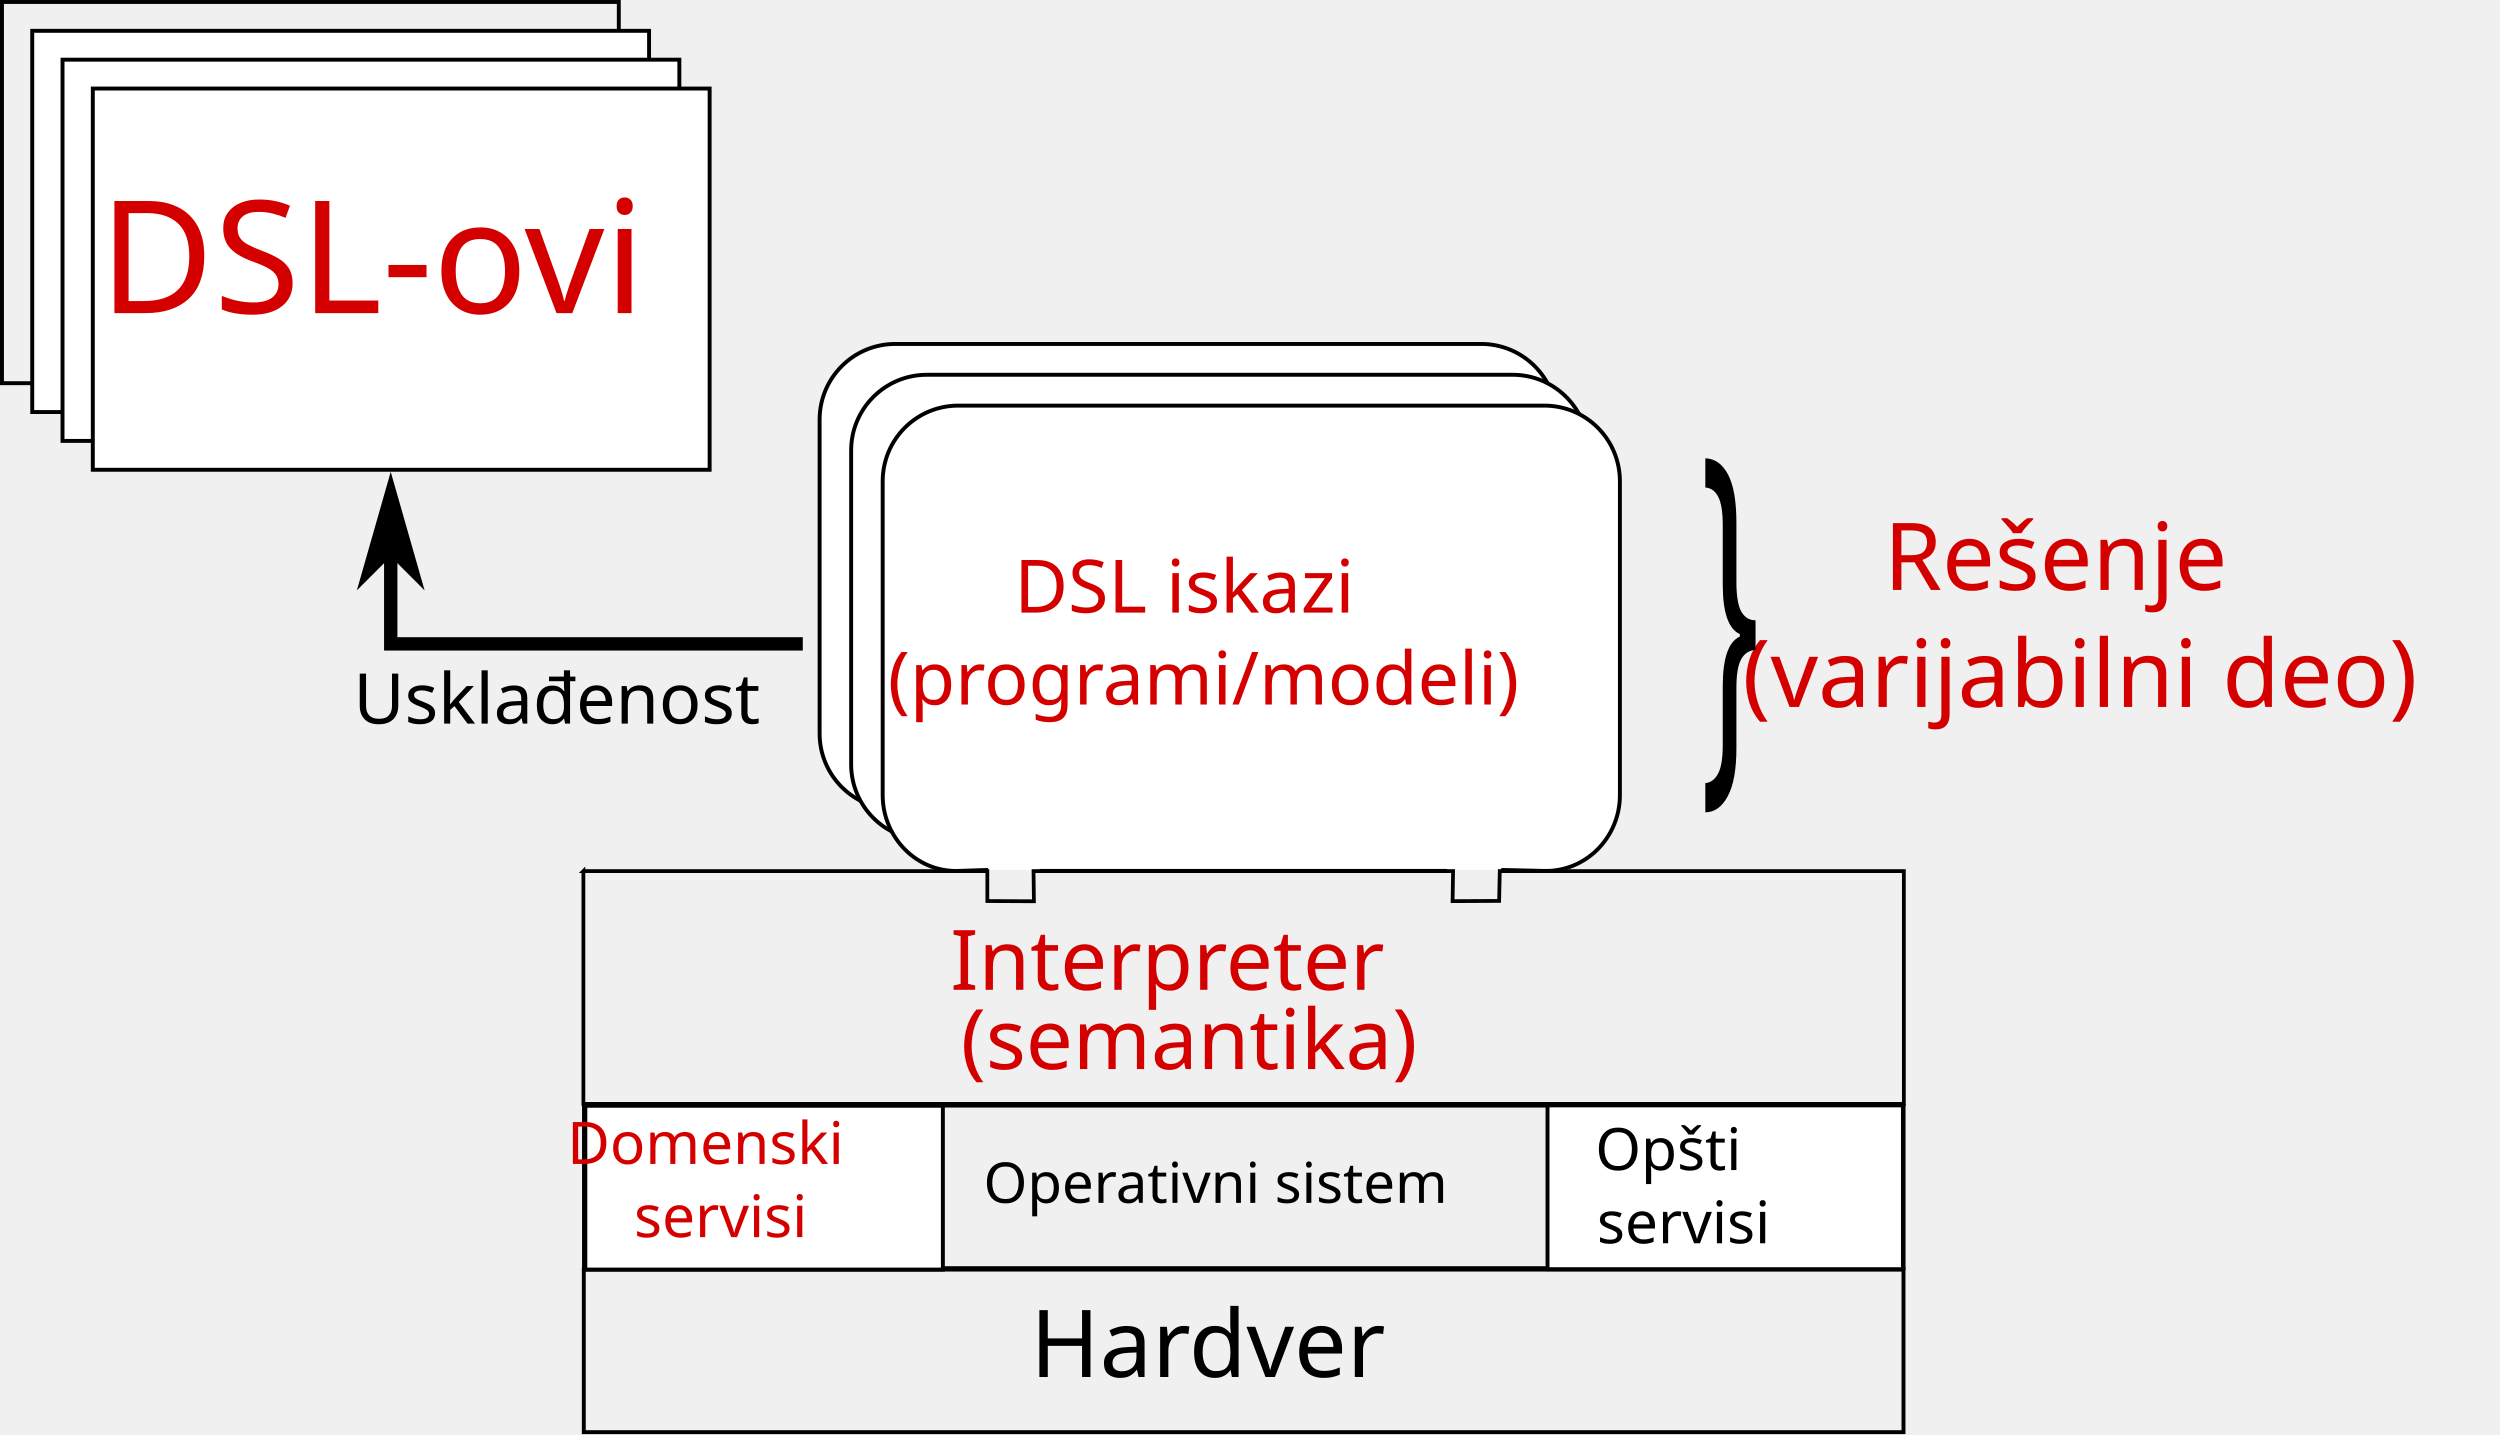
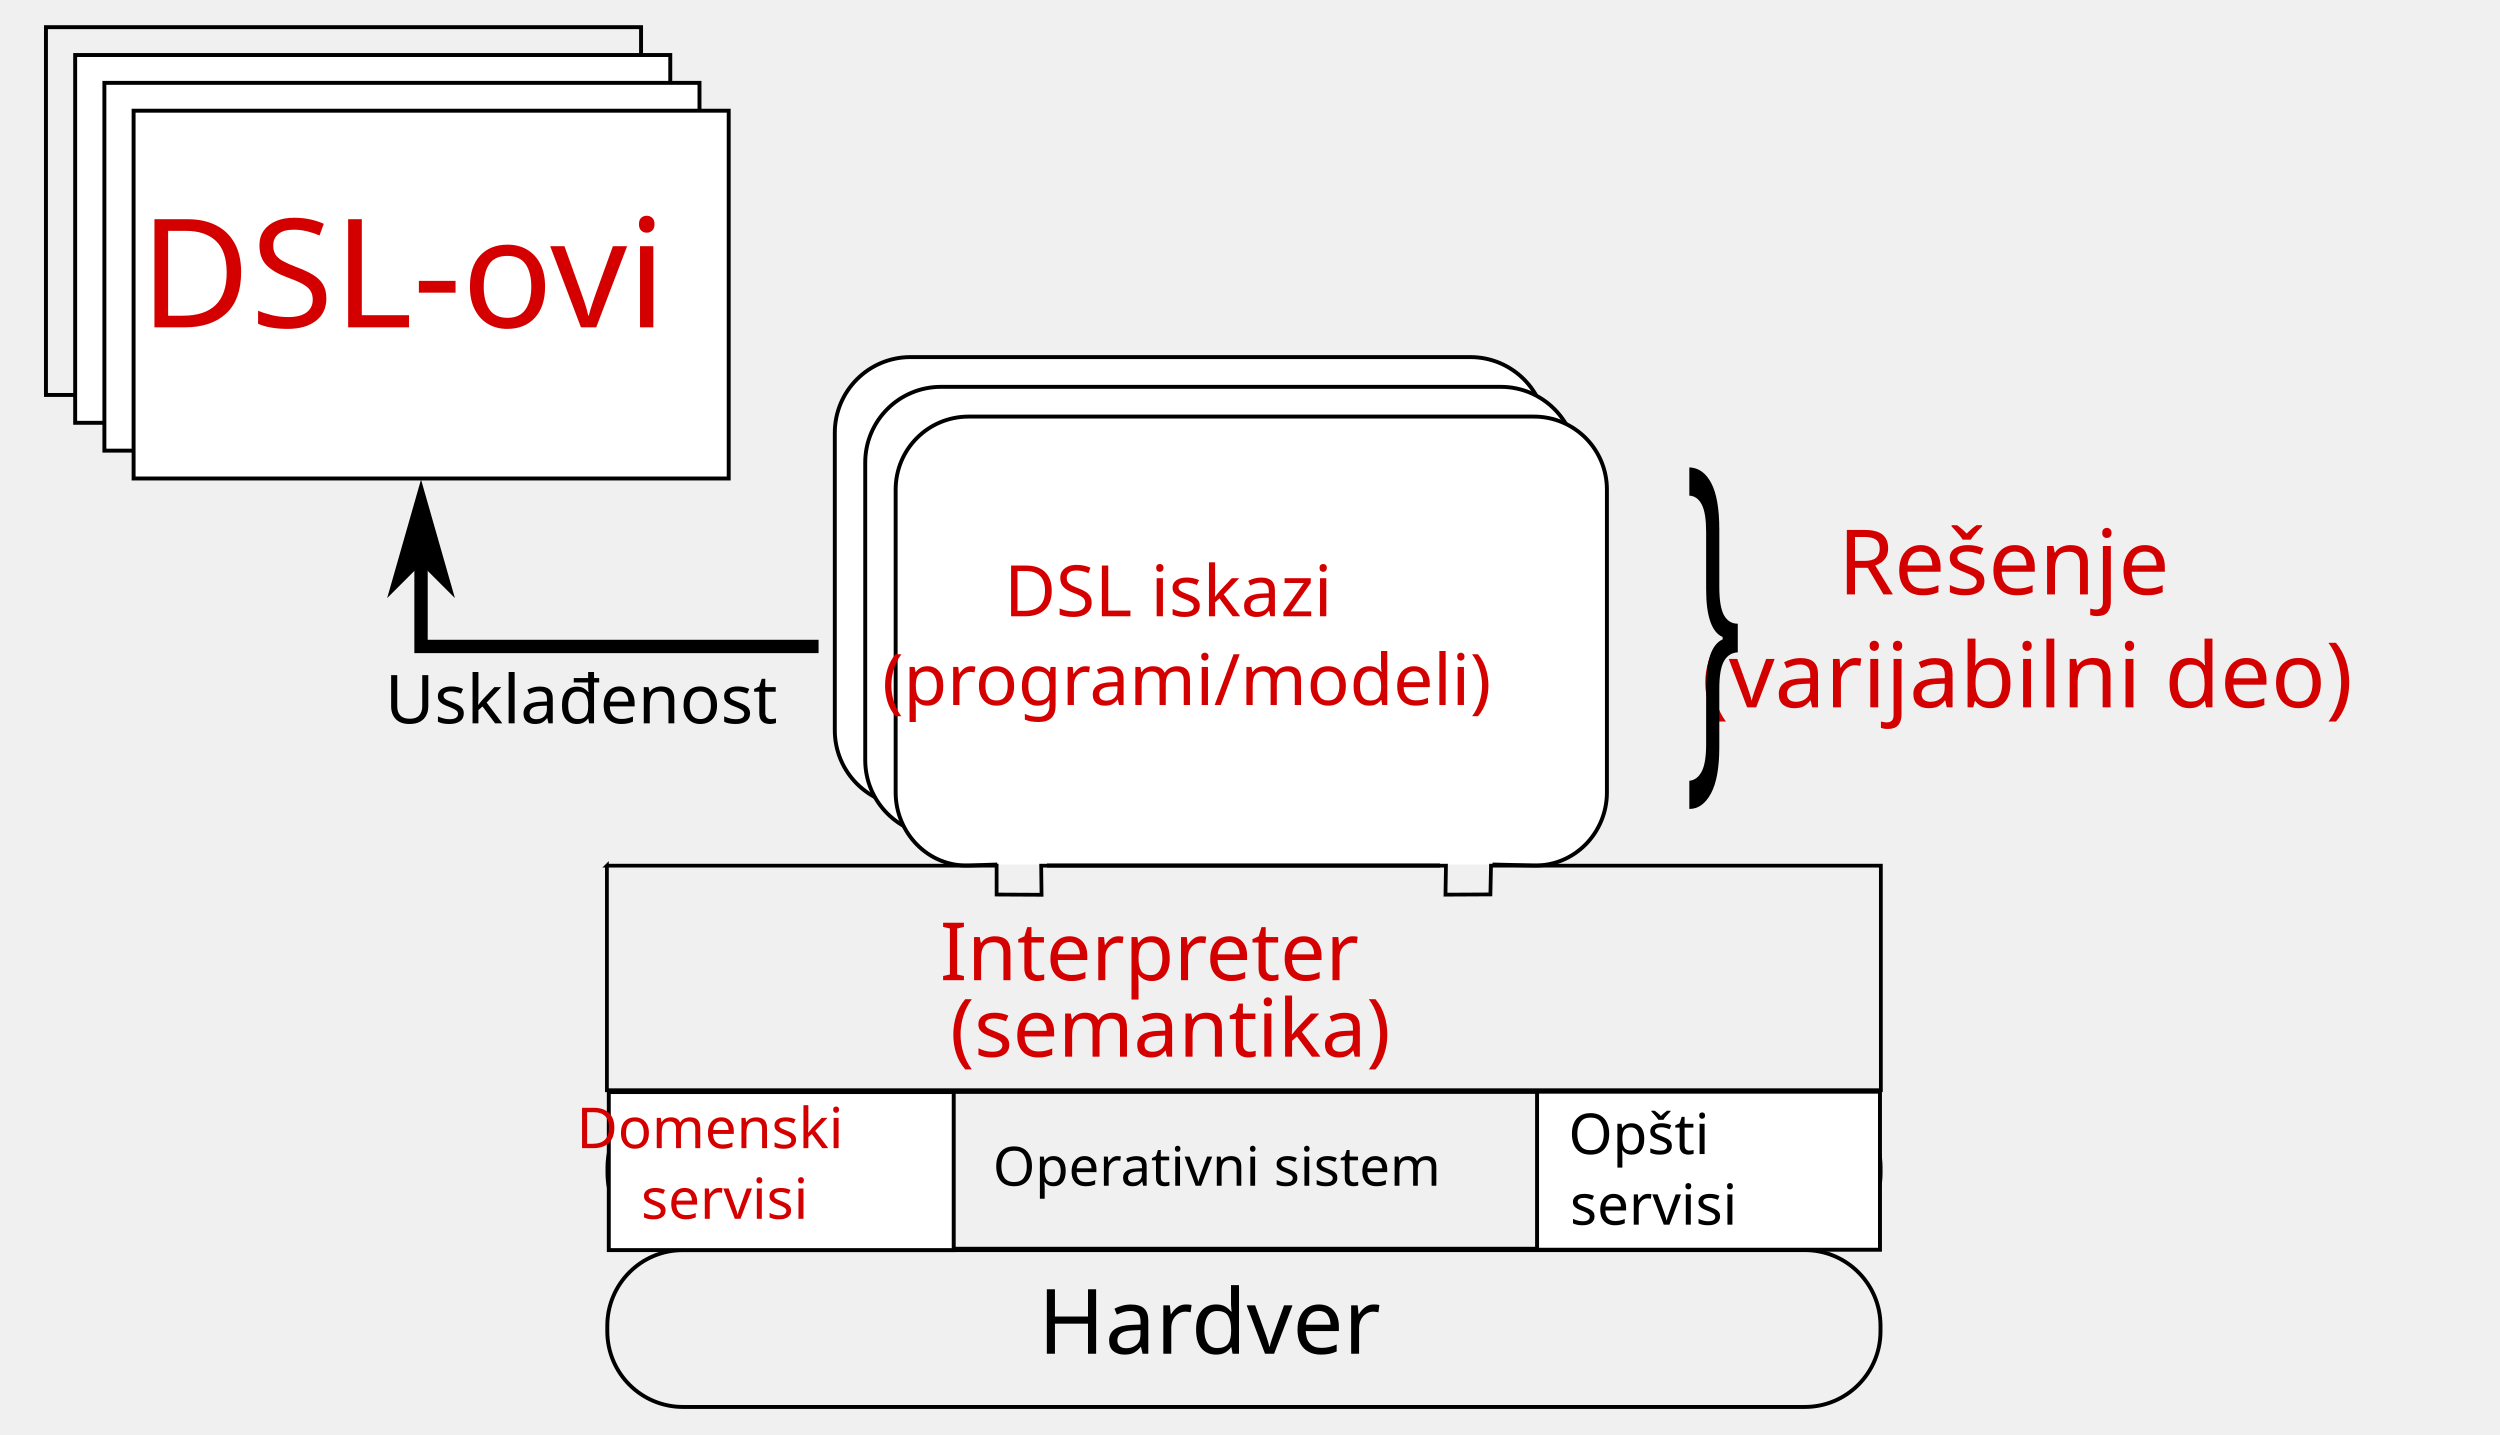
<svg xmlns="http://www.w3.org/2000/svg" width="637.048" height="365.44" id="svg5670" version="1.1">
  <defs id="defs5672">
    <marker orient="auto" refY="0" refX="0" id="Arrow1Mend" style="overflow:visible">
      <path id="path3903" d="M 0,0 5,-5 -12.5,0 5,5 0,0 z" style="fill-rule:evenodd;stroke:#000000;stroke-width:1pt" transform="matrix(-0.4,0,0,-0.4,-4,0)" />
    </marker>
    <marker orient="auto" refY="0" refX="0" id="marker5590" style="overflow:visible">
      <path id="path5592" d="M 0,0 5,-5 -12.5,0 5,5 0,0 z" style="fill-rule:evenodd;stroke:#000000;stroke-width:1pt" transform="matrix(-0.4,0,0,-0.4,-4,0)" />
    </marker>
    <marker orient="auto" refY="0" refX="0" id="marker5594" style="overflow:visible">
      <path id="path5596" d="M 0,0 5,-5 -12.5,0 5,5 0,0 z" style="fill-rule:evenodd;stroke:#000000;stroke-width:1pt" transform="matrix(-0.4,0,0,-0.4,-4,0)" />
    </marker>
    <marker orient="auto" refY="0" refX="0" id="marker5598" style="overflow:visible">
      <path id="path5600" d="M 0,0 5,-5 -12.5,0 5,5 0,0 z" style="fill-rule:evenodd;stroke:#000000;stroke-width:1pt" transform="matrix(-0.4,0,0,-0.4,-4,0)" />
    </marker>
    <marker orient="auto" refY="0" refX="0" id="marker5602" style="overflow:visible">
      <path id="path5604" d="M 0,0 5,-5 -12.5,0 5,5 0,0 z" style="fill-rule:evenodd;stroke:#000000;stroke-width:1pt" transform="matrix(-0.4,0,0,-0.4,-4,0)" />
    </marker>
  </defs>
  <g id="layer1" transform="translate(-24.39871,-79.92244)">
-     <rect style="fill:none;stroke:#000000;stroke-width:1px;stroke-linecap:butt;stroke-linejoin:miter;stroke-opacity:1" id="rect2993-4-6" width="157.18" height="97.143" x="24.899" y="80.422" />
-     <rect style="fill:#ffffff;fill-opacity:1;stroke:#000000;stroke-width:1px;stroke-linecap:butt;stroke-linejoin:miter;stroke-opacity:1" id="rect2993-4-1-86" width="157.18" height="97.143" x="32.615" y="87.777" />
-     <rect style="fill:#ffffff;fill-opacity:1;stroke:#000000;stroke-width:1px;stroke-linecap:butt;stroke-linejoin:miter;stroke-opacity:1" id="rect2993-4-1-8-9" width="157.18" height="97.143" x="40.331" y="95.131" />
-     <rect style="fill:#ffffff;fill-opacity:1;stroke:#000000;stroke-width:1px;stroke-linecap:butt;stroke-linejoin:miter;stroke-opacity:1" id="rect2993-4-1-8-1-9" width="157.18" height="97.143" x="48.047" y="102.486" />
-     <text xml:space="preserve" style="font-size:40px;font-style:normal;font-weight:normal;line-height:125%;letter-spacing:0px;word-spacing:0px;fill:#d40000;fill-opacity:1;stroke:none;font-family:Sans" x="49.679" y="159.708" id="text3067-2">
-       <tspan id="tspan3069-4" x="49.679" y="159.708">DSL-ovi</tspan>
-     </text>
-     <rect rx="19.286" id="rect5366" style="fill:#ffffff;fill-opacity:1;stroke:#000000;stroke-opacity:1" width="187.857" height="118.571" x="233.251" y="167.565" ry="19.286" />
-     <rect rx="19.286" id="rect3087-5" style="fill:#ffffff;fill-opacity:1;stroke:#000000;stroke-opacity:1" width="187.857" height="118.571" x="241.287" y="175.423" ry="19.286" />
-     <path style="fill:#ffffff;fill-opacity:1;stroke:#000000;stroke-opacity:1" d="m 393.076,301.851 -103.793,0 m -13.132,-0.253 -7.542,0.253 c -10.678,0.358 -19.286,-8.601 -19.286,-19.286 l 0,-80 c 0,-10.684 8.601,-19.286 19.286,-19.286 l 149.286,0 c 10.684,0 19.286,8.601 19.286,19.286 l 0,80 c 0,10.684 -8.604,19.533 -19.286,19.286 l -10.928,-0.253" id="rect3087-4-2" />
-     <text xml:space="preserve" style="font-size:18.743px;font-style:normal;font-weight:normal;text-align:center;line-height:125%;letter-spacing:0px;word-spacing:0px;text-anchor:middle;fill:#d40000;fill-opacity:1;stroke:none;font-family:Sans" x="343.255" y="236.022" id="text3114-5">
-       <tspan id="tspan3116-0" x="343.255" y="236.022">DSL iskazi</tspan>
-       <tspan x="343.255" y="259.451" id="tspan3118-5">(programi/modeli)</tspan>
-     </text>
-     <path style="fill:none;stroke:#000000;stroke-width:3.4;stroke-linecap:butt;stroke-linejoin:miter;stroke-miterlimit:4;stroke-opacity:1;stroke-dasharray:none;marker-end:url(#Arrow1Mend)" d="m 228.965,243.994 -105,0 0,-37.143" id="path3120-8" />
-     <text xml:space="preserve" style="font-size:17.849px;font-style:normal;font-weight:normal;line-height:125%;letter-spacing:0px;word-spacing:0px;fill:#000000;fill-opacity:1;stroke:none;font-family:Sans" x="114.462" y="264.308" id="text4520-6">
-       <tspan id="tspan4522-0" x="114.462" y="264.308">Usklađenost</tspan>
-     </text>
-     <path style="color:#000000;fill:none;stroke:#000000;stroke-width:0.959px;stroke-linecap:butt;stroke-linejoin:miter;stroke-miterlimit:4;stroke-opacity:1;stroke-dasharray:none;stroke-dashoffset:0;marker:none;visibility:visible;display:inline;overflow:visible;enable-background:accumulate" d="m 173.058,301.896 0,59.312 336.478,0 0,-59.312 -102.967,0 -0.16,7.594 -11.865,0.062 0.128,-7.656 -106.911,0 0.096,7.688 -11.865,-0.062 0,-7.625 -102.935,0 z" id="rect4891-96" />
-     <text xml:space="preserve" style="font-size:23.854px;font-style:normal;font-weight:normal;text-align:center;line-height:125%;letter-spacing:0px;word-spacing:0px;text-anchor:middle;fill:#d40000;fill-opacity:1;stroke:none;font-family:Sans" x="569.908" y="230.249" id="text4906-6">
-       <tspan x="569.908" y="230.249" id="tspan4910-4">Rešenje</tspan>
-       <tspan x="569.908" y="260.067" id="tspan6050">(varijabilni deo)</tspan>
-     </text>
-     <text xml:space="preserve" style="font-size:64.333px;font-style:normal;font-weight:normal;line-height:125%;letter-spacing:0px;word-spacing:0px;fill:#000000;fill-opacity:1;stroke:none;font-family:Sans" x="736.079" y="168.236" id="text4936-0-1" transform="scale(0.6217664,1.608321)">
-       <tspan id="tspan4938-2-7" x="736.079" y="168.236">}</tspan>
-     </text>
-     <text xml:space="preserve" style="font-size:21.261px;font-style:normal;font-weight:normal;text-align:center;line-height:95%;letter-spacing:0px;word-spacing:0px;text-anchor:middle;fill:#d40000;fill-opacity:1;stroke:none;font-family:Sans" x="341.215" y="332.148" id="text4961-6">
-       <tspan x="341.215" y="332.148" id="tspan4965-7">Interpreter</tspan>
-       <tspan x="341.215" y="352.346" id="tspan6048">(semantika)</tspan>
-     </text>
-     <rect style="color:#000000;fill:none;stroke:#000000;stroke-width:1px;stroke-linecap:butt;stroke-linejoin:miter;stroke-miterlimit:4;stroke-opacity:1;stroke-dasharray:none;stroke-dashoffset:0;marker:none;visibility:visible;display:inline;overflow:visible;enable-background:accumulate" id="rect6000" width="336.25" height="41.429" x="173.214" y="361.648" rx="19.286" ry="0" />
-     <text xml:space="preserve" style="font-size:14.332px;font-style:normal;font-weight:normal;line-height:125%;letter-spacing:0px;word-spacing:0px;fill:#000000;fill-opacity:1;stroke:none;font-family:Sans" x="275.013" y="386.432" id="text6002">
-       <tspan id="tspan6004" x="275.013" y="386.432">Operativni sistem</tspan>
-     </text>
-     <rect style="color:#000000;fill:none;stroke:#000000;stroke-width:1px;stroke-linecap:butt;stroke-linejoin:miter;stroke-miterlimit:4;stroke-opacity:1;stroke-dasharray:none;stroke-dashoffset:0;marker:none;visibility:visible;display:inline;overflow:visible;enable-background:accumulate" id="rect6000-4" width="336.281" height="41.429" x="173.162" y="403.434" rx="19.286" ry="0" />
-     <text xml:space="preserve" style="font-size:23.849px;font-style:normal;font-weight:normal;line-height:125%;letter-spacing:0px;word-spacing:0px;fill:#000000;fill-opacity:1;stroke:none;font-family:Sans" x="286.942" y="430.805" id="text6024">
-       <tspan id="tspan6026" x="286.942" y="430.805">Hardver</tspan>
-     </text>
-     <rect style="color:#000000;fill:#ffffff;stroke:#000000;stroke-width:1px;stroke-linecap:butt;stroke-linejoin:miter;stroke-miterlimit:4;stroke-opacity:1;stroke-dasharray:none;stroke-dashoffset:0;marker:none;visibility:visible;display:inline;overflow:visible;enable-background:accumulate" id="rect6028" width="91.104" height="41.741" x="173.555" y="361.693" rx="0" />
-     <text xml:space="preserve" style="font-size:14.923px;font-style:normal;font-weight:normal;text-align:center;line-height:125%;letter-spacing:0px;word-spacing:0px;text-anchor:middle;fill:#d40000;fill-opacity:1;stroke:none;font-family:Sans" x="217.74" y="376.507" id="text4967-1-8">
-       <tspan id="tspan4969-9-4" x="217.74" y="376.507">Domenski</tspan>
-       <tspan x="217.74" y="395.161" id="tspan4971-8-7">servisi</tspan>
-     </text>
-     <rect style="color:#000000;fill:#ffffff;stroke:#000000;stroke-width:1px;stroke-linecap:butt;stroke-linejoin:miter;stroke-miterlimit:4;stroke-opacity:1;stroke-dasharray:none;stroke-dashoffset:0;marker:none;visibility:visible;display:inline;overflow:visible;enable-background:accumulate" id="rect6028-3" width="90.568" height="41.741" x="418.734" y="361.596" rx="0" />
-     <text xml:space="preserve" style="font-size:14.923px;font-style:normal;font-weight:normal;text-align:center;line-height:125%;letter-spacing:0px;word-spacing:0px;text-anchor:middle;fill:#000000;fill-opacity:1;stroke:none;font-family:Sans" x="463.102" y="378.07" id="text4967-1-3-8">
-       <tspan id="tspan4969-9-6-8" x="463.102" y="378.07">Opšti</tspan>
-       <tspan x="463.102" y="396.723" id="tspan4971-8-4-8">servisi</tspan>
-     </text>
+     <g id="g4211" transform="matrix(0.9647782,0,0,0.9647491,12.08716,9.258372)">
+       <rect y="80.422" x="24.899" height="97.143" width="157.18" id="rect2993-4-6" style="fill:none;stroke:#000000;stroke-width:1.037px;stroke-linecap:butt;stroke-linejoin:miter;stroke-opacity:1" />
+       <rect y="87.777" x="32.615" height="97.143" width="157.18" id="rect2993-4-1-86" style="fill:#ffffff;fill-opacity:1;stroke:#000000;stroke-width:1.037px;stroke-linecap:butt;stroke-linejoin:miter;stroke-opacity:1" />
+       <rect y="95.131" x="40.331" height="97.143" width="157.18" id="rect2993-4-1-8-9" style="fill:#ffffff;fill-opacity:1;stroke:#000000;stroke-width:1.037px;stroke-linecap:butt;stroke-linejoin:miter;stroke-opacity:1" />
+       <rect y="102.486" x="48.047" height="97.143" width="157.18" id="rect2993-4-1-8-1-9" style="fill:#ffffff;fill-opacity:1;stroke:#000000;stroke-width:1.037px;stroke-linecap:butt;stroke-linejoin:miter;stroke-opacity:1" />
+       <text id="text3067-2" y="159.708" x="49.679" style="font-style:normal;font-weight:normal;font-size:40px;line-height:125%;font-family:Sans;letter-spacing:0px;word-spacing:0px;fill:#d40000;fill-opacity:1;stroke:none" xml:space="preserve">
+         <tspan y="159.708" x="49.679" id="tspan3069-4">DSL-ovi</tspan>
+       </text>
+       <rect ry="19.99" y="167.565" x="233.251" height="118.571" width="187.857" style="fill:#ffffff;fill-opacity:1;stroke:#000000;stroke-width:1.037;stroke-opacity:1" id="rect5366" rx="19.99" />
+       <rect ry="19.99" y="175.423" x="241.287" height="118.571" width="187.857" style="fill:#ffffff;fill-opacity:1;stroke:#000000;stroke-width:1.037;stroke-opacity:1" id="rect3087-5" rx="19.99" />
+       <path id="rect3087-4-2" d="m 393.076,301.851 -103.793,0 m -13.132,-0.253 -7.542,0.253 c -10.678,0.358 -19.286,-8.601 -19.286,-19.286 l 0,-80 c 0,-10.684 8.601,-19.286 19.286,-19.286 l 149.286,0 c 10.684,0 19.286,8.601 19.286,19.286 l 0,80 c 0,10.684 -8.604,19.533 -19.286,19.286 l -10.928,-0.253" style="fill:#ffffff;fill-opacity:1;stroke:#000000;stroke-width:1.037;stroke-opacity:1" />
+       <text id="text3114-5" y="236.022" x="343.255" style="font-style:normal;font-weight:normal;font-size:18.743px;line-height:125%;font-family:Sans;text-align:center;letter-spacing:0px;word-spacing:0px;text-anchor:middle;fill:#d40000;fill-opacity:1;stroke:none" xml:space="preserve">
+         <tspan y="236.022" x="343.255" id="tspan3116-0">DSL iskazi</tspan>
+         <tspan id="tspan3118-5" y="259.451" x="343.255">(programi/modeli)</tspan>
+       </text>
+       <path id="path3120-8" d="m 228.965,243.994 -105,0 0,-37.143" style="fill:none;stroke:#000000;stroke-width:3.524;stroke-linecap:butt;stroke-linejoin:miter;stroke-miterlimit:4;stroke-dasharray:none;stroke-opacity:1;marker-end:url(#Arrow1Mend)" />
+       <text id="text4520-6" y="264.308" x="114.462" style="font-style:normal;font-weight:normal;font-size:17.849px;line-height:125%;font-family:Sans;letter-spacing:0px;word-spacing:0px;fill:#000000;fill-opacity:1;stroke:none" xml:space="preserve">
+         <tspan y="264.308" x="114.462" id="tspan4522-0">Usklađenost</tspan>
+       </text>
+       <path id="rect4891-96" d="m 173.058,301.896 0,59.312 336.478,0 0,-59.312 -102.967,0 -0.16,7.594 -11.865,0.062 0.128,-7.656 -106.911,0 0.096,7.688 -11.865,-0.062 0,-7.625 -102.935,0 z" style="color:#000000;display:inline;overflow:visible;visibility:visible;fill:none;stroke:#000000;stroke-width:0.994px;stroke-linecap:butt;stroke-linejoin:miter;stroke-miterlimit:4;stroke-dasharray:none;stroke-dashoffset:0;stroke-opacity:1;marker:none;enable-background:accumulate" />
+       <text id="text4906-6" y="230.249" x="569.908" style="font-style:normal;font-weight:normal;font-size:23.854px;line-height:125%;font-family:Sans;text-align:center;letter-spacing:0px;word-spacing:0px;text-anchor:middle;fill:#d40000;fill-opacity:1;stroke:none" xml:space="preserve">
+         <tspan id="tspan4910-4" y="230.249" x="569.908">Rešenje</tspan>
+         <tspan id="tspan6050" y="260.067" x="569.908">(varijabilni deo)</tspan>
+       </text>
+       <text transform="scale(0.6217664,1.608321)" id="text4936-0-1" y="168.236" x="736.079" style="font-style:normal;font-weight:normal;font-size:64.333px;line-height:125%;font-family:Sans;letter-spacing:0px;word-spacing:0px;fill:#000000;fill-opacity:1;stroke:none" xml:space="preserve">
+         <tspan y="168.236" x="736.079" id="tspan4938-2-7">}</tspan>
+       </text>
+       <text id="text4961-6" y="332.148" x="341.215" style="font-style:normal;font-weight:normal;font-size:21.261px;line-height:95%;font-family:Sans;text-align:center;letter-spacing:0px;word-spacing:0px;text-anchor:middle;fill:#d40000;fill-opacity:1;stroke:none" xml:space="preserve">
+         <tspan id="tspan4965-7" y="332.148" x="341.215">Interpreter</tspan>
+         <tspan id="tspan6048" y="352.346" x="341.215">(semantika)</tspan>
+       </text>
+       <rect ry="19.99" rx="19.99" y="361.648" x="173.214" height="41.429" width="336.25" id="rect6000" style="color:#000000;display:inline;overflow:visible;visibility:visible;fill:none;stroke:#000000;stroke-width:1.037px;stroke-linecap:butt;stroke-linejoin:miter;stroke-miterlimit:4;stroke-dasharray:none;stroke-dashoffset:0;stroke-opacity:1;marker:none;enable-background:accumulate" />
+       <text id="text6002" y="386.432" x="275.013" style="font-style:normal;font-weight:normal;font-size:14.332px;line-height:125%;font-family:Sans;letter-spacing:0px;word-spacing:0px;fill:#000000;fill-opacity:1;stroke:none" xml:space="preserve">
+         <tspan y="386.432" x="275.013" id="tspan6004">Operativni sistem</tspan>
+       </text>
+       <rect ry="19.99" rx="19.99" y="403.434" x="173.162" height="41.429" width="336.281" id="rect6000-4" style="color:#000000;display:inline;overflow:visible;visibility:visible;fill:none;stroke:#000000;stroke-width:1.037px;stroke-linecap:butt;stroke-linejoin:miter;stroke-miterlimit:4;stroke-dasharray:none;stroke-dashoffset:0;stroke-opacity:1;marker:none;enable-background:accumulate" />
+       <text id="text6024" y="430.805" x="286.942" style="font-style:normal;font-weight:normal;font-size:23.849px;line-height:125%;font-family:Sans;letter-spacing:0px;word-spacing:0px;fill:#000000;fill-opacity:1;stroke:none" xml:space="preserve">
+         <tspan y="430.805" x="286.942" id="tspan6026">Hardver</tspan>
+       </text>
+       <rect rx="0" y="361.693" x="173.555" height="41.741" width="91.104" id="rect6028" style="color:#000000;display:inline;overflow:visible;visibility:visible;fill:#ffffff;stroke:#000000;stroke-width:1.037px;stroke-linecap:butt;stroke-linejoin:miter;stroke-miterlimit:4;stroke-dasharray:none;stroke-dashoffset:0;stroke-opacity:1;marker:none;enable-background:accumulate" />
+       <text id="text4967-1-8" y="376.507" x="217.74" style="font-style:normal;font-weight:normal;font-size:14.923px;line-height:125%;font-family:Sans;text-align:center;letter-spacing:0px;word-spacing:0px;text-anchor:middle;fill:#d40000;fill-opacity:1;stroke:none" xml:space="preserve">
+         <tspan y="376.507" x="217.74" id="tspan4969-9-4">Domenski</tspan>
+         <tspan id="tspan4971-8-7" y="395.161" x="217.74">servisi</tspan>
+       </text>
+       <rect rx="0" y="361.596" x="418.734" height="41.741" width="90.568" id="rect6028-3" style="color:#000000;display:inline;overflow:visible;visibility:visible;fill:#ffffff;stroke:#000000;stroke-width:1.037px;stroke-linecap:butt;stroke-linejoin:miter;stroke-miterlimit:4;stroke-dasharray:none;stroke-dashoffset:0;stroke-opacity:1;marker:none;enable-background:accumulate" />
+       <text id="text4967-1-3-8" y="378.07" x="463.102" style="font-style:normal;font-weight:normal;font-size:14.923px;line-height:125%;font-family:Sans;text-align:center;letter-spacing:0px;word-spacing:0px;text-anchor:middle;fill:#000000;fill-opacity:1;stroke:none" xml:space="preserve">
+         <tspan y="378.07" x="463.102" id="tspan4969-9-6-8">Opšti</tspan>
+         <tspan id="tspan4971-8-4-8" y="396.723" x="463.102">servisi</tspan>
+       </text>
+     </g>
  </g>
</svg>
